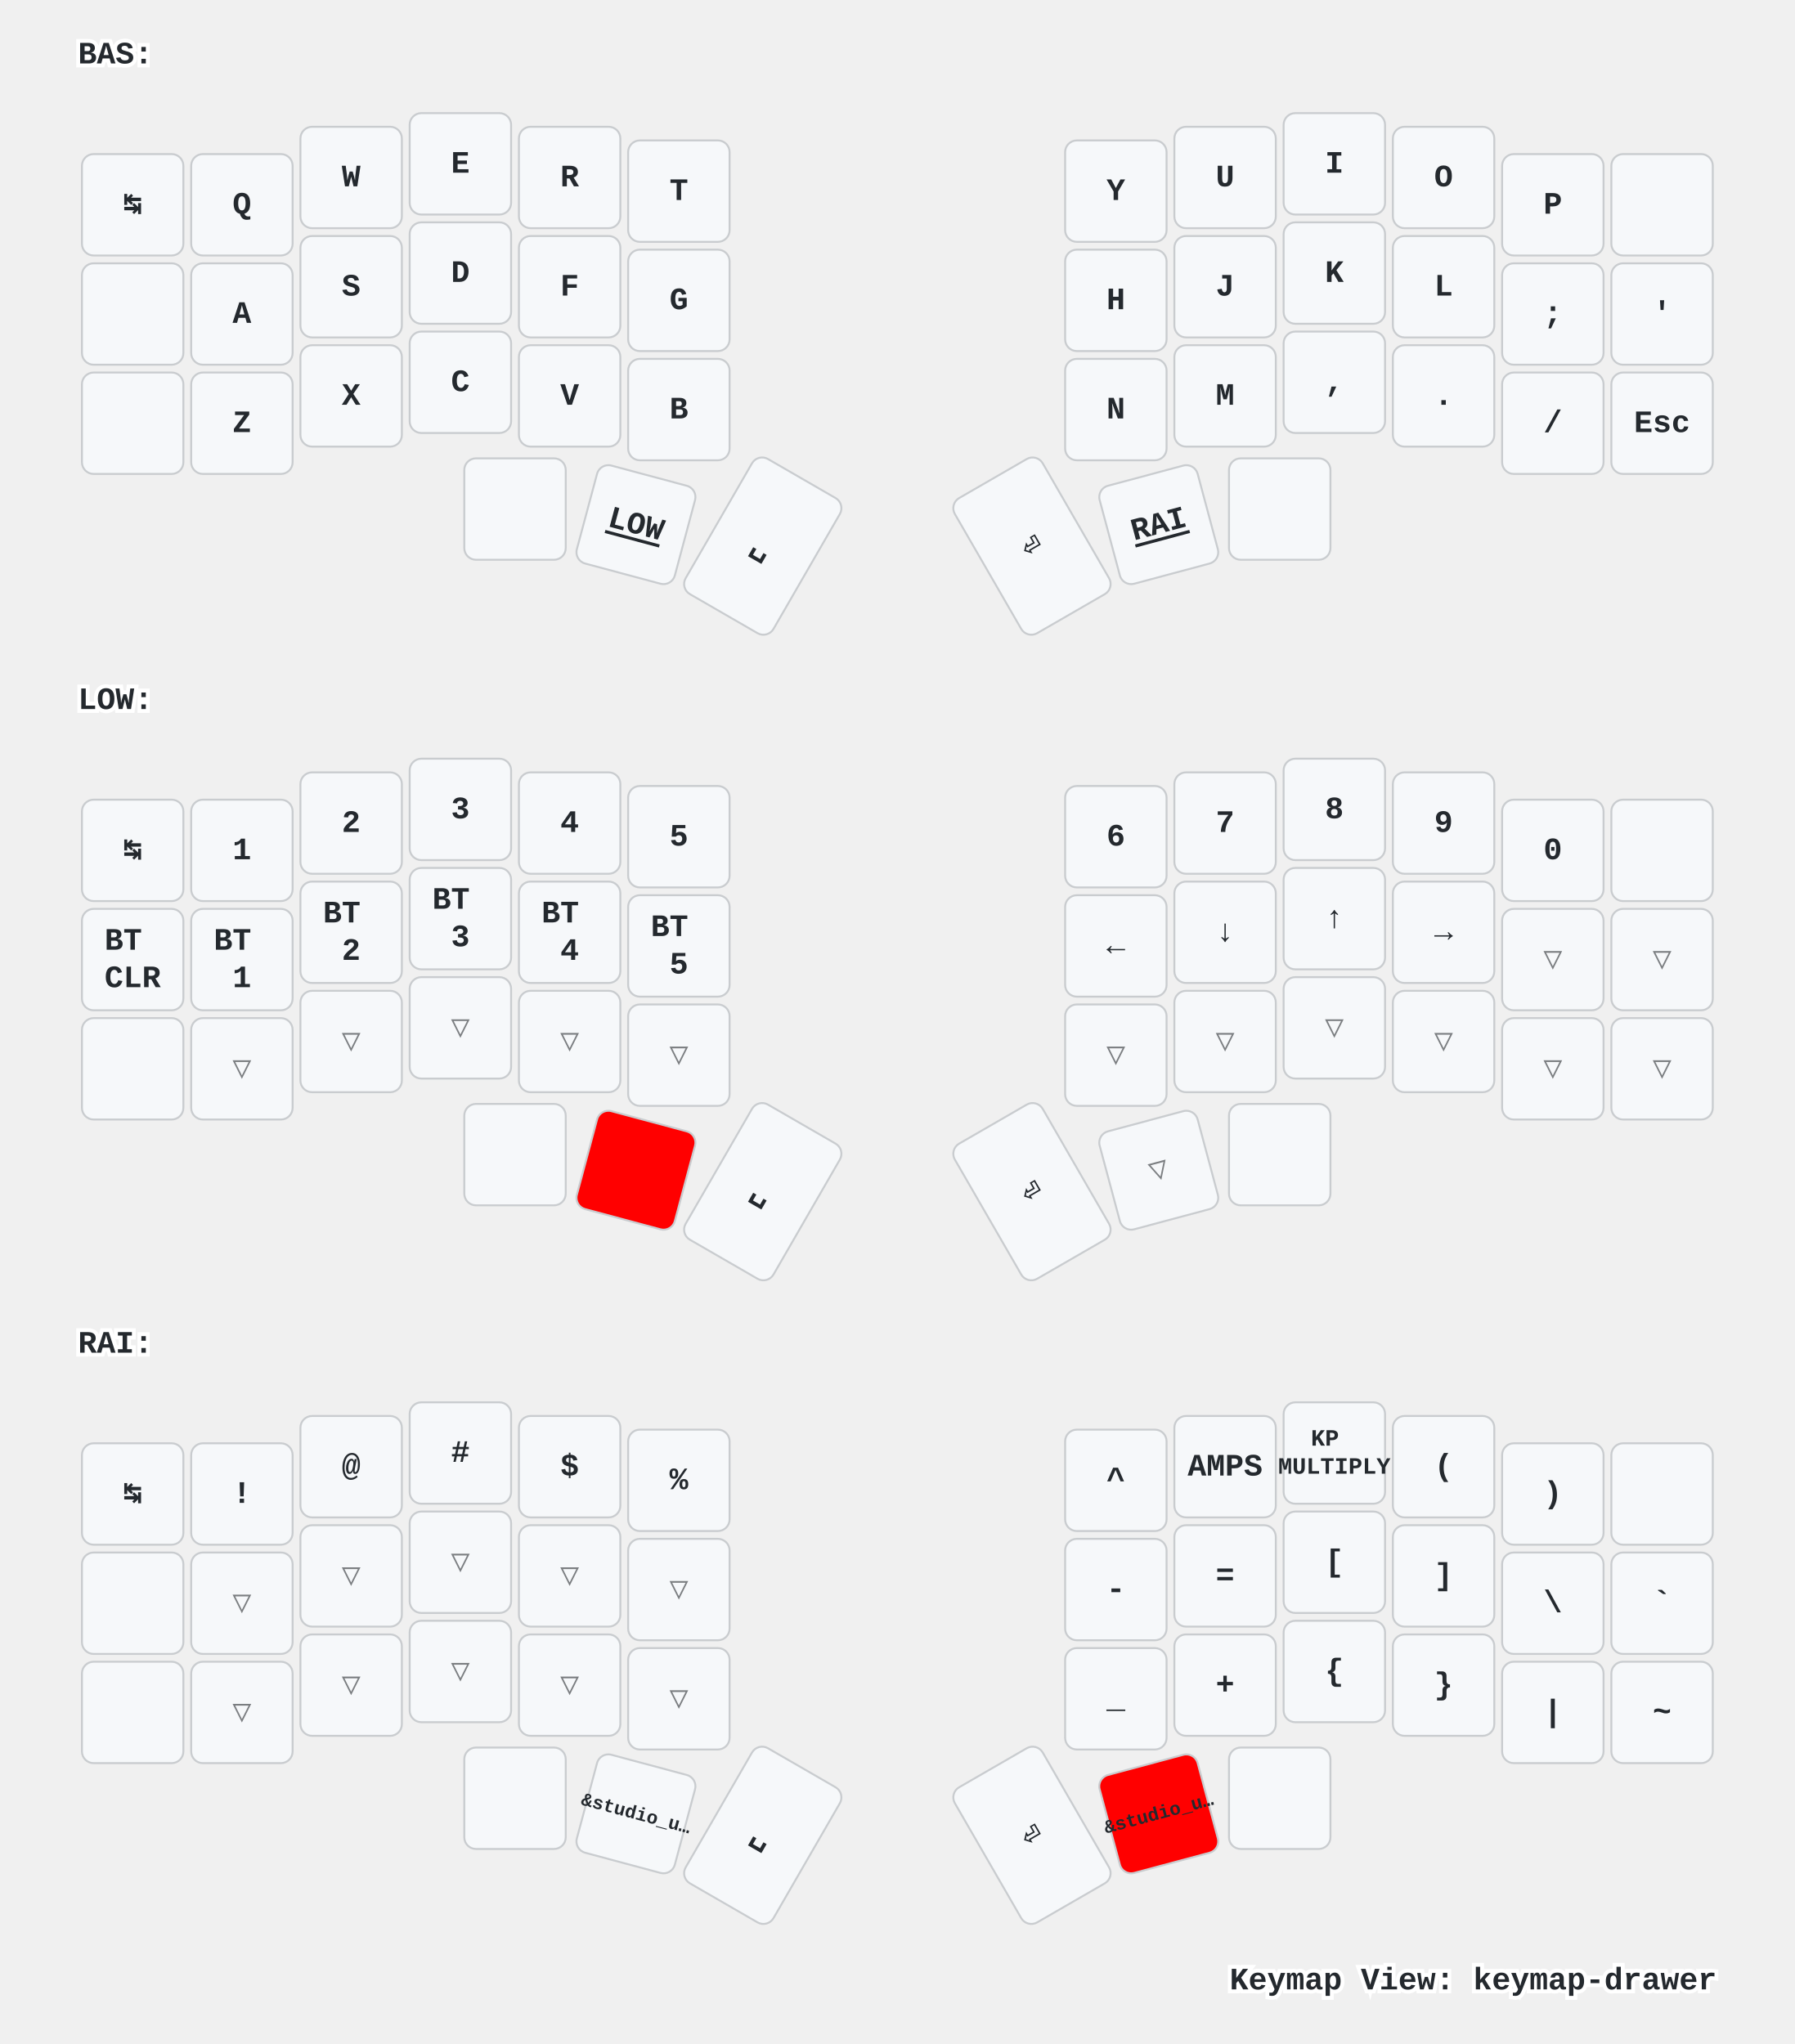
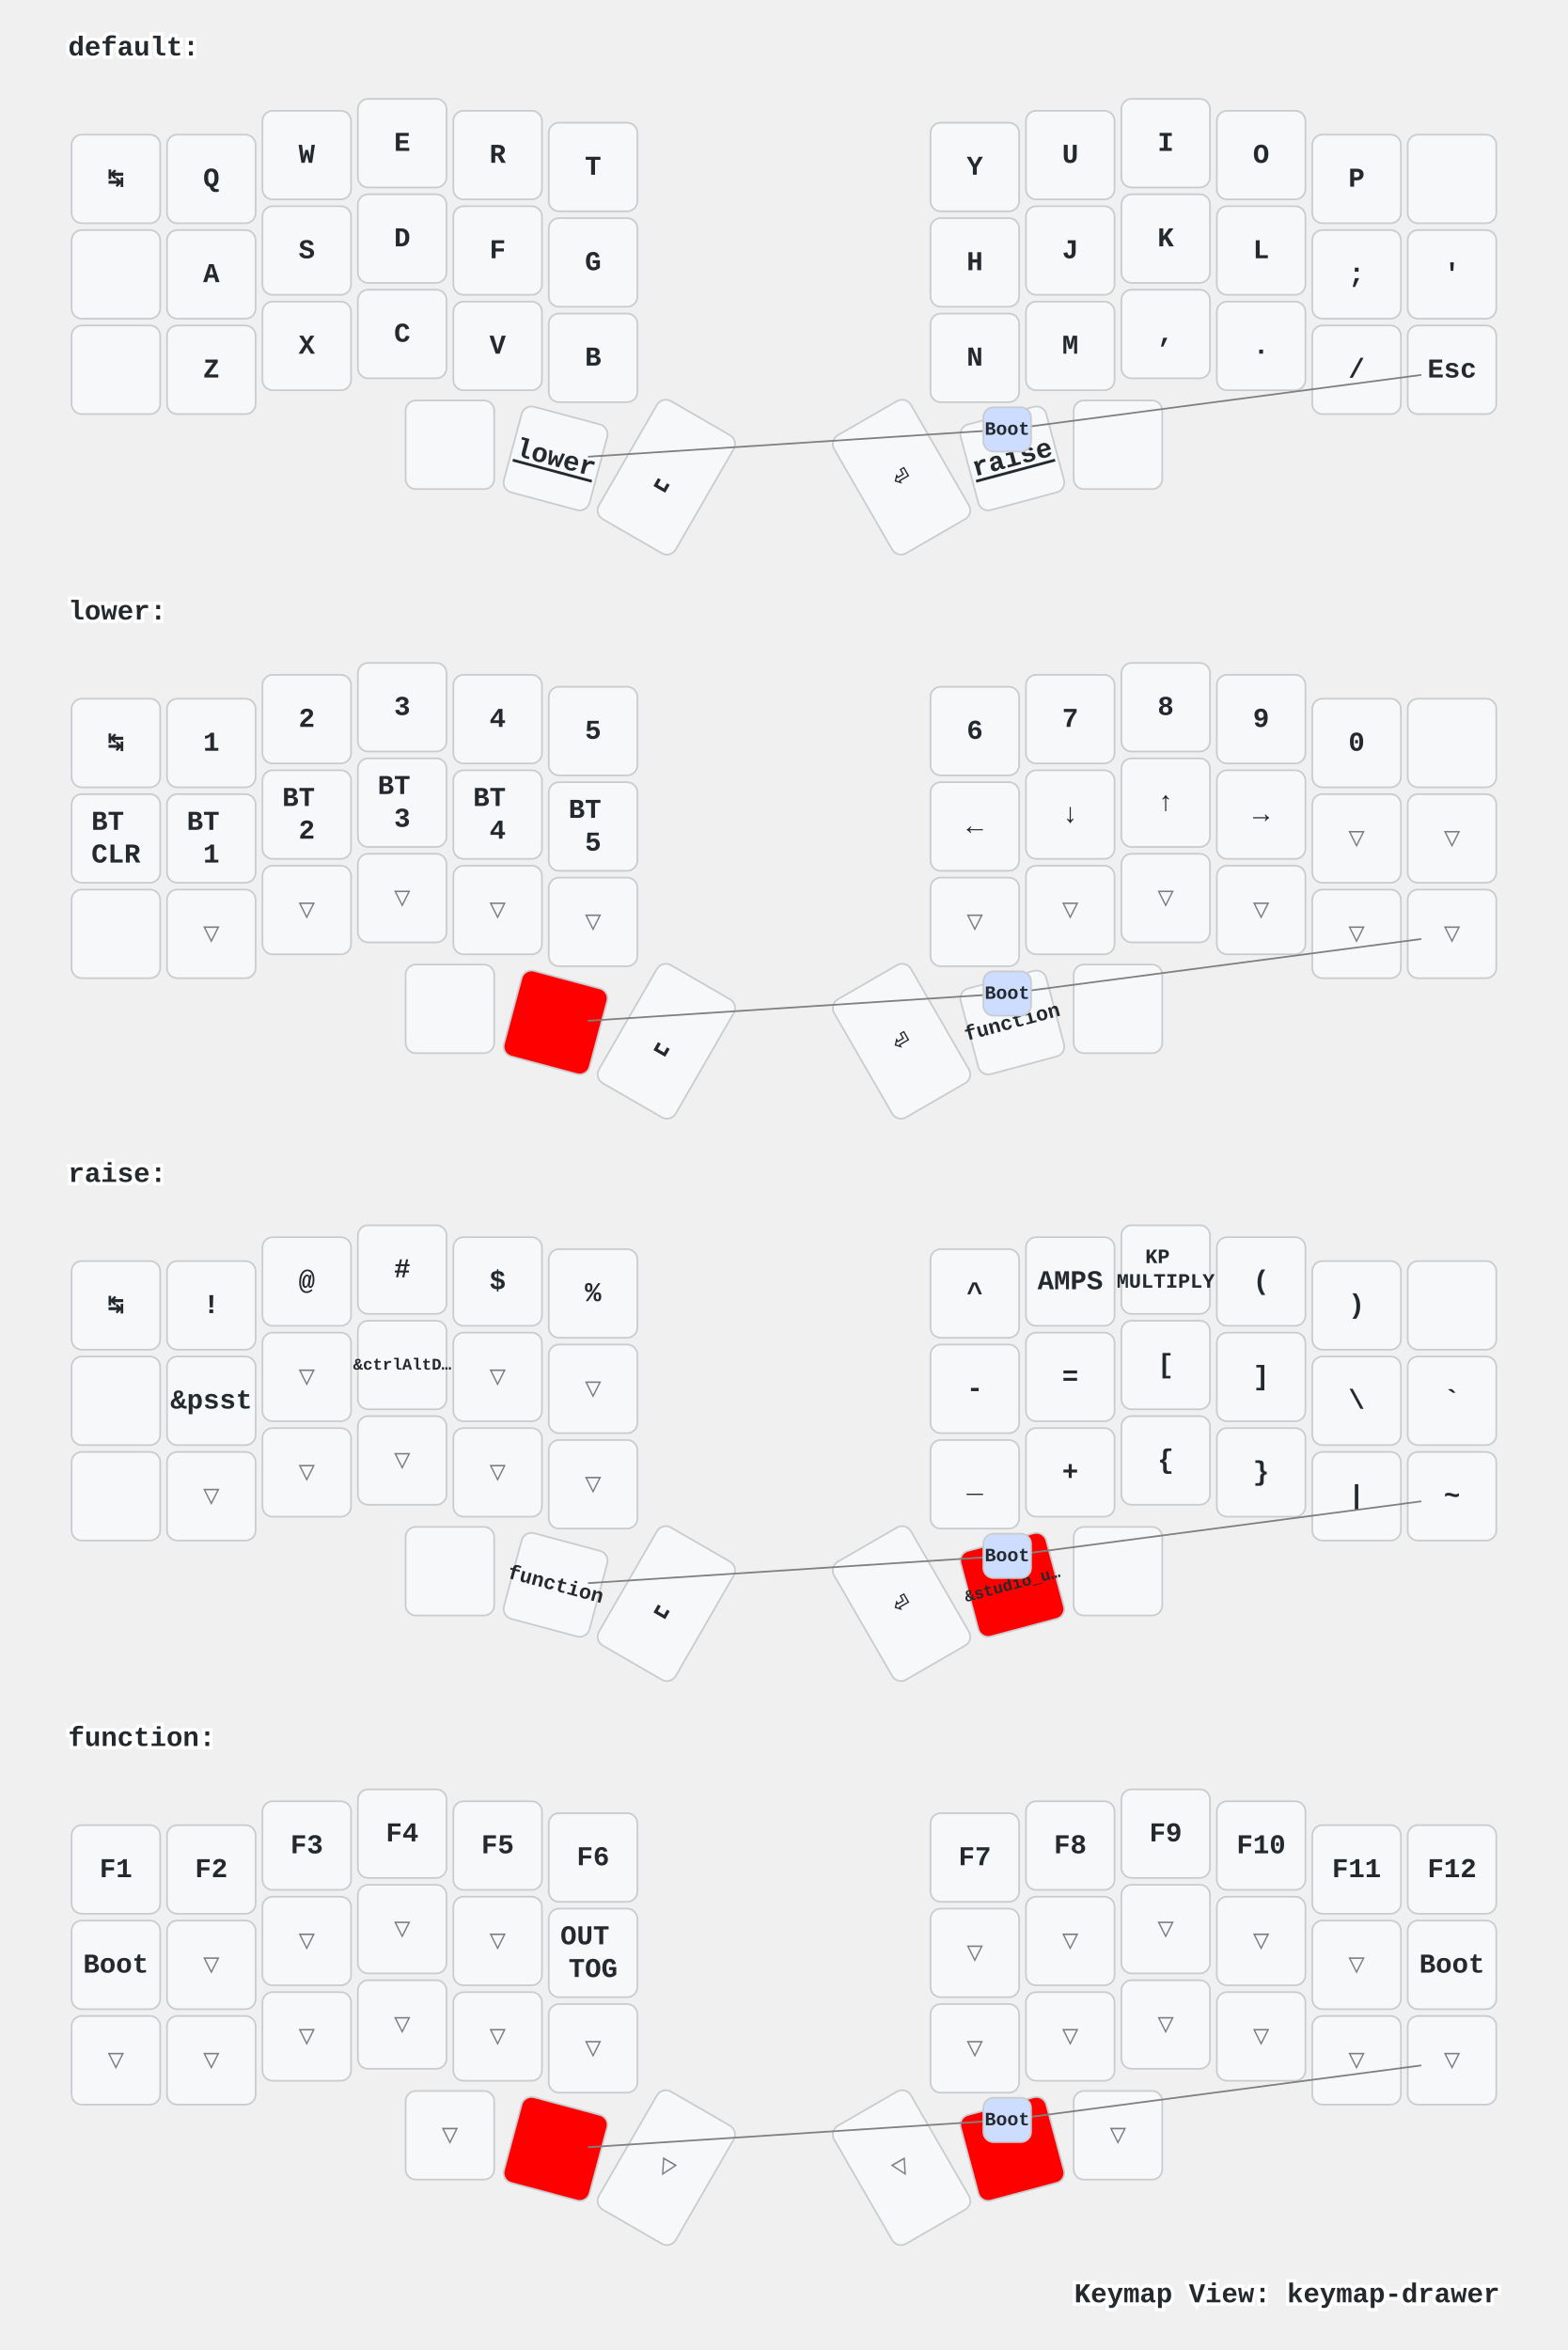
- <svg xmlns="http://www.w3.org/2000/svg" xmlns:xlink="http://www.w3.org/1999/xlink" width="920" height="1048" viewBox="0 0 920 1048" class="keymap">
+ <svg xmlns="http://www.w3.org/2000/svg" xmlns:xlink="http://www.w3.org/1999/xlink" width="920" height="1379" viewBox="0 0 920 1379" class="keymap">
  <defs>/* start glyphs */
<svg id="mdi:apple-keyboard-command">
      <svg id="mdi-apple-keyboard-command" viewBox="0 0 24 24">
        <path d="M6,2A4,4 0 0,1 10,6V8H14V6A4,4 0 0,1 18,2A4,4 0 0,1 22,6A4,4 0 0,1 18,10H16V14H18A4,4 0 0,1 22,18A4,4 0 0,1 18,22A4,4 0 0,1 14,18V16H10V18A4,4 0 0,1 6,22A4,4 0 0,1 2,18A4,4 0 0,1 6,14H8V10H6A4,4 0 0,1 2,6A4,4 0 0,1 6,2M16,18A2,2 0 0,0 18,20A2,2 0 0,0 20,18A2,2 0 0,0 18,16H16V18M14,10H10V14H14V10M6,16A2,2 0 0,0 4,18A2,2 0 0,0 6,20A2,2 0 0,0 8,18V16H6M8,6A2,2 0 0,0 6,4A2,2 0 0,0 4,6A2,2 0 0,0 6,8H8V6M18,8A2,2 0 0,0 20,6A2,2 0 0,0 18,4A2,2 0 0,0 16,6V8H18Z" />
      </svg>
    </svg>
    <svg id="mdi:apple-keyboard-control">
      <svg id="mdi-apple-keyboard-control" viewBox="0 0 24 24">
        <path d="M19.78,11.78L18.36,13.19L12,6.83L5.64,13.19L4.22,11.78L12,4L19.78,11.78Z" />
      </svg>
    </svg>
    <svg id="mdi:apple-keyboard-option">
      <svg id="mdi-apple-keyboard-option" viewBox="0 0 24 24">
        <path d="M3,4H9.11L16.15,18H21V20H14.88L7.84,6H3V4M14,4H21V6H14V4Z" />
      </svg>
    </svg>
    <svg id="mdi:apple-keyboard-shift">
      <svg id="mdi-apple-keyboard-shift" viewBox="0 0 24 24">
        <path d="M15,18V12H17.17L12,6.83L6.83,12H9V18H15M12,4L22,14H17V20H7V14H2L12,4Z" />
      </svg>
    </svg>
    <svg id="mdi:backspace-outline">
      <svg id="mdi-backspace-outline" viewBox="0 0 24 24">
        <path d="M19,15.59L17.59,17L14,13.41L10.41,17L9,15.59L12.59,12L9,8.41L10.41,7L14,10.59L17.59,7L19,8.41L15.41,12L19,15.59M22,3A2,2 0 0,1 24,5V19A2,2 0 0,1 22,21H7C6.31,21 5.77,20.64 5.41,20.11L0,12L5.41,3.88C5.77,3.35 6.31,3 7,3H22M22,5H7L2.28,12L7,19H22V5Z" />
      </svg>
    </svg>
  </defs>/* end glyphs */
<style>/* inherit to force styles through use tags */
svg path {
    fill: inherit;
}

/* font and background color specifications */
svg.keymap {
    font-family: SFMono-Regular,Consolas,Liberation Mono,Menlo,monospace;
    font-size: 14px;
    font-kerning: normal;
    text-rendering: optimizeLegibility;
    fill: #24292e;
}

/* default key styling */
rect.key {
    fill: #f6f8fa;
}

rect.key, rect.combo {
    stroke: #c9cccf;
    stroke-width: 1;
}

/* default key side styling, only used is draw_key_sides is set */
rect.side {
    filter: brightness(90%);
}

/* color accent for combo boxes */
rect.combo, rect.combo-separate {
    fill: #cdf;
}

/* color accent for held keys */
rect.held, rect.combo.held {
    fill: #fdd;
}

/* color accent for ghost (optional) keys */
rect.ghost, rect.combo.ghost {
    stroke-dasharray: 4, 4;
    stroke-width: 2;
}

text {
    text-anchor: middle;
    dominant-baseline: middle;
}

/* styling for layer labels */
text.label {
    font-weight: bold;
    text-anchor: start;
    stroke: white;
    stroke-width: 4;
    paint-order: stroke;
}

/* styling for optional footer */
text.footer {
    text-anchor: end;
    dominant-baseline: auto;
    stroke: white;
    stroke-width: 4;
    paint-order: stroke;
}

/* styling for combo tap, and key non-tap label text */
text.combo, text.hold, text.shifted, text.left, text.right {
    font-size: 11px;
}

text.hold {
    text-anchor: middle;
    dominant-baseline: auto;
}

text.shifted {
    text-anchor: middle;
    dominant-baseline: hanging;
}

text.left {
    text-anchor: start;
}

text.right {
    text-anchor: end;
}

text.layer-activator {
    text-decoration: underline;
}

/* styling for hold/shifted label text in combo box */
text.combo.hold, text.combo.shifted, text.combo.left, text.combo.right {
    font-size: 8px;
}

/* lighter symbol for transparent keys */
text.trans {
    fill: #7b7e81;
}

/* styling for combo dendrons */
path.combo {
    stroke-width: 1;
    stroke: gray;
    fill: none;
}

/* Start Tabler Icons Cleanup */
/* cannot use height/width with glyphs */
.icon-tabler &gt; path {
    fill: inherit;
    stroke: inherit;
    stroke-width: 2;
}
/* hide tabler's default box */
.icon-tabler &gt; path[stroke="none"][fill="none"] {
    visibility: hidden;
}
/* End Tabler Icons Cleanup */

/* For default sytles, see https://github.com/caksoylar/keymap-drawer/blob/main/keymap_drawer/config.py#L85 */

svg.keymap {
  font-family: Ubuntu Mono, Inconsolata, Consolas, Liberation Mono, Menlo, monospace;
  font-size: 16px;
  font-weight: bold;
  text-rendering: optimizeLegibility;
}

/* Color accent for held keys
red = #f00
green = #0f0
blue = #00f
yellow = #ff0
cyan = #0ff
magenta = #f0f
white = #fff
black = #000
grey = #888
light grey = #ccc
#ffc
*/
rect.held, rect.combo.held {
    fill: #f00;
}

/* Technique borrowed and extended from https://github.com/englmaxi/zmk-config/blob/master/keymap-drawer/config.yaml */
.sym_sub_text.tap {
  translate: -5px 2px;
  font-size: 20px;
}
.sym_sub_text.shifted {
  translate: 10px 13px;
  font-size: 10px;
  opacity: 1.0;
}
.combo.sym_sub_text.tap {
  translate: -1px 1px;
}
.combo.sym_sub_text.shifted {
  translate: 7px 5px;
  font-size: 10px;
  opacity: 1.0;
}

/* Toggle */
.toggle.shifted {
  translate: -10px 12px;
}

.toggle.hold {
  translate: 13px -23px;
}

/* Variant for tap-dances */
.tap_dance.tap {
  translate: -7px 0px;
  font-size: 12px;
}
.tap_dance.shifted {
  translate: 7px 17px;
  font-size: 12px;
  opacity: 1.0;
}

/* Variant for symbol next to symbol */
.sym_by_sym.tap {
  translate: -6px 0px;
}
.sym_by_sym.shifted {
  translate: 10px 12px;
  opacity: 1.0;
}

.combo.sym_by_sym.tap {
  translate: -35px 0px;
}
.combo.sym_by_sym.shifted {
  translate: 35px 20px;
  opacity: 1.0;
}

.combo.sym_by_sym.hold {
  visibility: hidden;
}

/* hide hold box for combo sym_by_sym */
.combo.sym_by_sym.hold &gt; path[stroke="none"][fill="none"] {
  visibility: hidden;
}
</style>
-   <g transform="translate(40, 0)" class="layer-BAS">
-     <text x="0" y="28" class="label" id="BAS">BAS:</text>
+   <g transform="translate(40, 0)" class="layer-default">
+     <text x="0" y="28" class="label" id="default">default:</text>
    <g transform="translate(0, 56)">
      <g transform="translate(28, 49)" class="key keypos-0">
        <rect rx="6" ry="6" x="-26" y="-26" width="52" height="52" class="key" />
        <text x="0" y="0" class="key tap">↹</text>
      </g>
      <g transform="translate(84, 49)" class="key keypos-1">
        <rect rx="6" ry="6" x="-26" y="-26" width="52" height="52" class="key" />
        <text x="0" y="0" class="key tap">Q</text>
      </g>
      <g transform="translate(140, 35)" class="key keypos-2">
        <rect rx="6" ry="6" x="-26" y="-26" width="52" height="52" class="key" />
        <text x="0" y="0" class="key tap">W</text>
      </g>
      <g transform="translate(196, 28)" class="key keypos-3">
        <rect rx="6" ry="6" x="-26" y="-26" width="52" height="52" class="key" />
        <text x="0" y="0" class="key tap">E</text>
      </g>
      <g transform="translate(252, 35)" class="key keypos-4">
        <rect rx="6" ry="6" x="-26" y="-26" width="52" height="52" class="key" />
        <text x="0" y="0" class="key tap">R</text>
      </g>
      <g transform="translate(308, 42)" class="key keypos-5">
        <rect rx="6" ry="6" x="-26" y="-26" width="52" height="52" class="key" />
        <text x="0" y="0" class="key tap">T</text>
      </g>
      <g transform="translate(532, 42)" class="key keypos-6">
        <rect rx="6" ry="6" x="-26" y="-26" width="52" height="52" class="key" />
        <text x="0" y="0" class="key tap">Y</text>
      </g>
      <g transform="translate(588, 35)" class="key keypos-7">
        <rect rx="6" ry="6" x="-26" y="-26" width="52" height="52" class="key" />
        <text x="0" y="0" class="key tap">U</text>
      </g>
      <g transform="translate(644, 28)" class="key keypos-8">
        <rect rx="6" ry="6" x="-26" y="-26" width="52" height="52" class="key" />
        <text x="0" y="0" class="key tap">I</text>
      </g>
      <g transform="translate(700, 35)" class="key keypos-9">
        <rect rx="6" ry="6" x="-26" y="-26" width="52" height="52" class="key" />
        <text x="0" y="0" class="key tap">O</text>
      </g>
      <g transform="translate(756, 49)" class="key keypos-10">
        <rect rx="6" ry="6" x="-26" y="-26" width="52" height="52" class="key" />
        <text x="0" y="0" class="key tap">P</text>
      </g>
      <g transform="translate(812, 49)" class="key keypos-11">
        <rect rx="6" ry="6" x="-26" y="-26" width="52" height="52" class="key" />
        <use href="#mdi:backspace-outline" xlink:href="#mdi:backspace-outline" x="-9" y="-9" height="18" width="18.0" class="key tap glyph mdi:backspace-outline" />
      </g>
      <g transform="translate(28, 105)" class="key keypos-12">
        <rect rx="6" ry="6" x="-26" y="-26" width="52" height="52" class="key" />
        <use href="#mdi:apple-keyboard-control" xlink:href="#mdi:apple-keyboard-control" x="-9" y="-9" height="18" width="18.0" class="key tap glyph mdi:apple-keyboard-control" />
      </g>
      <g transform="translate(84, 105)" class="key keypos-13">
        <rect rx="6" ry="6" x="-26" y="-26" width="52" height="52" class="key" />
        <text x="0" y="0" class="key tap">A</text>
      </g>
      <g transform="translate(140, 91)" class="key keypos-14">
        <rect rx="6" ry="6" x="-26" y="-26" width="52" height="52" class="key" />
        <text x="0" y="0" class="key tap">S</text>
      </g>
      <g transform="translate(196, 84)" class="key keypos-15">
        <rect rx="6" ry="6" x="-26" y="-26" width="52" height="52" class="key" />
        <text x="0" y="0" class="key tap">D</text>
      </g>
      <g transform="translate(252, 91)" class="key keypos-16">
        <rect rx="6" ry="6" x="-26" y="-26" width="52" height="52" class="key" />
        <text x="0" y="0" class="key tap">F</text>
      </g>
      <g transform="translate(308, 98)" class="key keypos-17">
        <rect rx="6" ry="6" x="-26" y="-26" width="52" height="52" class="key" />
        <text x="0" y="0" class="key tap">G</text>
      </g>
      <g transform="translate(532, 98)" class="key keypos-18">
        <rect rx="6" ry="6" x="-26" y="-26" width="52" height="52" class="key" />
        <text x="0" y="0" class="key tap">H</text>
      </g>
      <g transform="translate(588, 91)" class="key keypos-19">
        <rect rx="6" ry="6" x="-26" y="-26" width="52" height="52" class="key" />
        <text x="0" y="0" class="key tap">J</text>
      </g>
      <g transform="translate(644, 84)" class="key keypos-20">
        <rect rx="6" ry="6" x="-26" y="-26" width="52" height="52" class="key" />
        <text x="0" y="0" class="key tap">K</text>
      </g>
      <g transform="translate(700, 91)" class="key keypos-21">
        <rect rx="6" ry="6" x="-26" y="-26" width="52" height="52" class="key" />
        <text x="0" y="0" class="key tap">L</text>
      </g>
      <g transform="translate(756, 105)" class="key keypos-22">
        <rect rx="6" ry="6" x="-26" y="-26" width="52" height="52" class="key" />
        <text x="0" y="0" class="key tap">;</text>
      </g>
      <g transform="translate(812, 105)" class="key keypos-23">
        <rect rx="6" ry="6" x="-26" y="-26" width="52" height="52" class="key" />
        <text x="0" y="0" class="key tap">'</text>
      </g>
      <g transform="translate(28, 161)" class="key keypos-24">
        <rect rx="6" ry="6" x="-26" y="-26" width="52" height="52" class="key" />
        <use href="#mdi:apple-keyboard-shift" xlink:href="#mdi:apple-keyboard-shift" x="-9" y="-9" height="18" width="18.0" class="key tap glyph mdi:apple-keyboard-shift" />
      </g>
      <g transform="translate(84, 161)" class="key keypos-25">
        <rect rx="6" ry="6" x="-26" y="-26" width="52" height="52" class="key" />
        <text x="0" y="0" class="key tap">Z</text>
      </g>
      <g transform="translate(140, 147)" class="key keypos-26">
        <rect rx="6" ry="6" x="-26" y="-26" width="52" height="52" class="key" />
        <text x="0" y="0" class="key tap">X</text>
      </g>
      <g transform="translate(196, 140)" class="key keypos-27">
        <rect rx="6" ry="6" x="-26" y="-26" width="52" height="52" class="key" />
        <text x="0" y="0" class="key tap">C</text>
      </g>
      <g transform="translate(252, 147)" class="key keypos-28">
        <rect rx="6" ry="6" x="-26" y="-26" width="52" height="52" class="key" />
        <text x="0" y="0" class="key tap">V</text>
      </g>
      <g transform="translate(308, 154)" class="key keypos-29">
        <rect rx="6" ry="6" x="-26" y="-26" width="52" height="52" class="key" />
        <text x="0" y="0" class="key tap">B</text>
      </g>
      <g transform="translate(532, 154)" class="key keypos-30">
        <rect rx="6" ry="6" x="-26" y="-26" width="52" height="52" class="key" />
        <text x="0" y="0" class="key tap">N</text>
      </g>
      <g transform="translate(588, 147)" class="key keypos-31">
        <rect rx="6" ry="6" x="-26" y="-26" width="52" height="52" class="key" />
        <text x="0" y="0" class="key tap">M</text>
      </g>
      <g transform="translate(644, 140)" class="key keypos-32">
        <rect rx="6" ry="6" x="-26" y="-26" width="52" height="52" class="key" />
        <text x="0" y="0" class="key tap">,</text>
      </g>
      <g transform="translate(700, 147)" class="key keypos-33">
        <rect rx="6" ry="6" x="-26" y="-26" width="52" height="52" class="key" />
        <text x="0" y="0" class="key tap">.</text>
      </g>
      <g transform="translate(756, 161)" class="key keypos-34">
        <rect rx="6" ry="6" x="-26" y="-26" width="52" height="52" class="key" />
        <text x="0" y="0" class="key tap">/</text>
      </g>
      <g transform="translate(812, 161)" class="key keypos-35">
        <rect rx="6" ry="6" x="-26" y="-26" width="52" height="52" class="key" />
        <text x="0" y="0" class="key tap">Esc</text>
      </g>
      <g transform="translate(224, 205)" class="key keypos-36">
        <rect rx="6" ry="6" x="-26" y="-26" width="52" height="52" class="key" />
        <use href="#mdi:apple-keyboard-command" xlink:href="#mdi:apple-keyboard-command" x="-9" y="-9" height="18" width="18.0" class="key tap glyph mdi:apple-keyboard-command" />
      </g>
      <g transform="translate(286, 213) rotate(15.0)" class="key keypos-37">
        <rect rx="6" ry="6" x="-26" y="-26" width="52" height="52" class="key" />
-         <a href="#LOW">
-           <text x="0" y="0" class="key tap layer-activator">LOW</text>
+         <a href="#lower">
+           <text x="0" y="0" class="key tap layer-activator">lower</text>
        </a>
      </g>
      <g transform="translate(351, 224) rotate(30.0)" class="key keypos-38">
        <rect rx="6" ry="6" x="-26" y="-40" width="52" height="80" class="key" />
        <text x="0" y="0" class="key tap">␣</text>
      </g>
      <g transform="translate(489, 224) rotate(-30.0)" class="key keypos-39">
        <rect rx="6" ry="6" x="-26" y="-40" width="52" height="80" class="key" />
        <text x="0" y="0" class="key tap">⏎</text>
      </g>
      <g transform="translate(554, 213) rotate(-15.0)" class="key keypos-40">
        <rect rx="6" ry="6" x="-26" y="-26" width="52" height="52" class="key" />
-         <a href="#RAI">
-           <text x="0" y="0" class="key tap layer-activator">RAI</text>
+         <a href="#raise">
+           <text x="0" y="0" class="key tap layer-activator">raise</text>
        </a>
      </g>
      <g transform="translate(616, 205)" class="key keypos-41">
        <rect rx="6" ry="6" x="-26" y="-26" width="52" height="52" class="key" />
        <use href="#mdi:apple-keyboard-option" xlink:href="#mdi:apple-keyboard-option" x="-9" y="-9" height="18" width="18.0" class="key tap glyph mdi:apple-keyboard-option" />
+       </g>
+       <g class="combo combopos-0">
+         <path d="M551,196 l-246,16" class="combo" />
+         <path d="M551,196 l243,-32" class="combo" />
+         <rect rx="6" ry="6" x="537" y="183" width="28" height="26" class="combo" />
+         <text x="551" y="196" class="combo tap">Boot</text>
      </g>
    </g>
  </g>
-   <g transform="translate(40, 331)" class="layer-LOW">
-     <text x="0" y="28" class="label" id="LOW">LOW:</text>
+   <g transform="translate(40, 331)" class="layer-lower">
+     <text x="0" y="28" class="label" id="lower">lower:</text>
    <g transform="translate(0, 56)">
      <g transform="translate(28, 49)" class="key keypos-0">
        <rect rx="6" ry="6" x="-26" y="-26" width="52" height="52" class="key" />
        <text x="0" y="0" class="key tap">↹</text>
      </g>
      <g transform="translate(84, 49)" class="key keypos-1">
        <rect rx="6" ry="6" x="-26" y="-26" width="52" height="52" class="key" />
        <text x="0" y="0" class="key tap">1</text>
      </g>
      <g transform="translate(140, 35)" class="key keypos-2">
        <rect rx="6" ry="6" x="-26" y="-26" width="52" height="52" class="key" />
        <text x="0" y="0" class="key tap">2</text>
      </g>
      <g transform="translate(196, 28)" class="key keypos-3">
        <rect rx="6" ry="6" x="-26" y="-26" width="52" height="52" class="key" />
        <text x="0" y="0" class="key tap">3</text>
      </g>
      <g transform="translate(252, 35)" class="key keypos-4">
        <rect rx="6" ry="6" x="-26" y="-26" width="52" height="52" class="key" />
        <text x="0" y="0" class="key tap">4</text>
      </g>
      <g transform="translate(308, 42)" class="key keypos-5">
        <rect rx="6" ry="6" x="-26" y="-26" width="52" height="52" class="key" />
        <text x="0" y="0" class="key tap">5</text>
      </g>
      <g transform="translate(532, 42)" class="key keypos-6">
        <rect rx="6" ry="6" x="-26" y="-26" width="52" height="52" class="key" />
        <text x="0" y="0" class="key tap">6</text>
      </g>
      <g transform="translate(588, 35)" class="key keypos-7">
        <rect rx="6" ry="6" x="-26" y="-26" width="52" height="52" class="key" />
        <text x="0" y="0" class="key tap">7</text>
      </g>
      <g transform="translate(644, 28)" class="key keypos-8">
        <rect rx="6" ry="6" x="-26" y="-26" width="52" height="52" class="key" />
        <text x="0" y="0" class="key tap">8</text>
      </g>
      <g transform="translate(700, 35)" class="key keypos-9">
        <rect rx="6" ry="6" x="-26" y="-26" width="52" height="52" class="key" />
        <text x="0" y="0" class="key tap">9</text>
      </g>
      <g transform="translate(756, 49)" class="key keypos-10">
        <rect rx="6" ry="6" x="-26" y="-26" width="52" height="52" class="key" />
        <text x="0" y="0" class="key tap">0</text>
      </g>
      <g transform="translate(812, 49)" class="key keypos-11">
        <rect rx="6" ry="6" x="-26" y="-26" width="52" height="52" class="key" />
        <use href="#mdi:backspace-outline" xlink:href="#mdi:backspace-outline" x="-9" y="-9" height="18" width="18.0" class="key tap glyph mdi:backspace-outline" />
      </g>
      <g transform="translate(28, 105)" class="key keypos-12">
        <rect rx="6" ry="6" x="-26" y="-26" width="52" height="52" class="key" />
        <text x="0" y="0" class="key tap">
          <tspan x="0" dy="-0.6em">BT</tspan>
          <tspan x="0" dy="1.2em">CLR</tspan>
        </text>
      </g>
      <g transform="translate(84, 105)" class="key keypos-13">
        <rect rx="6" ry="6" x="-26" y="-26" width="52" height="52" class="key" />
        <text x="0" y="0" class="key tap">
          <tspan x="0" dy="-0.6em">BT</tspan>
          <tspan x="0" dy="1.2em">1</tspan>
        </text>
      </g>
      <g transform="translate(140, 91)" class="key keypos-14">
        <rect rx="6" ry="6" x="-26" y="-26" width="52" height="52" class="key" />
        <text x="0" y="0" class="key tap">
          <tspan x="0" dy="-0.6em">BT</tspan>
          <tspan x="0" dy="1.2em">2</tspan>
        </text>
      </g>
      <g transform="translate(196, 84)" class="key keypos-15">
        <rect rx="6" ry="6" x="-26" y="-26" width="52" height="52" class="key" />
        <text x="0" y="0" class="key tap">
          <tspan x="0" dy="-0.6em">BT</tspan>
          <tspan x="0" dy="1.2em">3</tspan>
        </text>
      </g>
      <g transform="translate(252, 91)" class="key keypos-16">
        <rect rx="6" ry="6" x="-26" y="-26" width="52" height="52" class="key" />
        <text x="0" y="0" class="key tap">
          <tspan x="0" dy="-0.6em">BT</tspan>
          <tspan x="0" dy="1.2em">4</tspan>
        </text>
      </g>
      <g transform="translate(308, 98)" class="key keypos-17">
        <rect rx="6" ry="6" x="-26" y="-26" width="52" height="52" class="key" />
        <text x="0" y="0" class="key tap">
          <tspan x="0" dy="-0.6em">BT</tspan>
          <tspan x="0" dy="1.2em">5</tspan>
        </text>
      </g>
      <g transform="translate(532, 98)" class="key keypos-18">
        <rect rx="6" ry="6" x="-26" y="-26" width="52" height="52" class="key" />
        <text x="0" y="0" class="key tap">←</text>
      </g>
      <g transform="translate(588, 91)" class="key keypos-19">
        <rect rx="6" ry="6" x="-26" y="-26" width="52" height="52" class="key" />
        <text x="0" y="0" class="key tap">↓</text>
      </g>
      <g transform="translate(644, 84)" class="key keypos-20">
        <rect rx="6" ry="6" x="-26" y="-26" width="52" height="52" class="key" />
        <text x="0" y="0" class="key tap">↑</text>
      </g>
      <g transform="translate(700, 91)" class="key keypos-21">
        <rect rx="6" ry="6" x="-26" y="-26" width="52" height="52" class="key" />
        <text x="0" y="0" class="key tap">→</text>
      </g>
      <g transform="translate(756, 105)" class="key trans keypos-22">
        <rect rx="6" ry="6" x="-26" y="-26" width="52" height="52" class="key trans" />
        <text x="0" y="0" class="key trans tap">▽</text>
      </g>
      <g transform="translate(812, 105)" class="key trans keypos-23">
        <rect rx="6" ry="6" x="-26" y="-26" width="52" height="52" class="key trans" />
        <text x="0" y="0" class="key trans tap">▽</text>
      </g>
      <g transform="translate(28, 161)" class="key keypos-24">
        <rect rx="6" ry="6" x="-26" y="-26" width="52" height="52" class="key" />
        <use href="#mdi:apple-keyboard-shift" xlink:href="#mdi:apple-keyboard-shift" x="-9" y="-9" height="18" width="18.0" class="key tap glyph mdi:apple-keyboard-shift" />
      </g>
      <g transform="translate(84, 161)" class="key trans keypos-25">
        <rect rx="6" ry="6" x="-26" y="-26" width="52" height="52" class="key trans" />
        <text x="0" y="0" class="key trans tap">▽</text>
      </g>
      <g transform="translate(140, 147)" class="key trans keypos-26">
        <rect rx="6" ry="6" x="-26" y="-26" width="52" height="52" class="key trans" />
        <text x="0" y="0" class="key trans tap">▽</text>
      </g>
      <g transform="translate(196, 140)" class="key trans keypos-27">
        <rect rx="6" ry="6" x="-26" y="-26" width="52" height="52" class="key trans" />
        <text x="0" y="0" class="key trans tap">▽</text>
      </g>
      <g transform="translate(252, 147)" class="key trans keypos-28">
        <rect rx="6" ry="6" x="-26" y="-26" width="52" height="52" class="key trans" />
        <text x="0" y="0" class="key trans tap">▽</text>
      </g>
      <g transform="translate(308, 154)" class="key trans keypos-29">
        <rect rx="6" ry="6" x="-26" y="-26" width="52" height="52" class="key trans" />
        <text x="0" y="0" class="key trans tap">▽</text>
      </g>
      <g transform="translate(532, 154)" class="key trans keypos-30">
        <rect rx="6" ry="6" x="-26" y="-26" width="52" height="52" class="key trans" />
        <text x="0" y="0" class="key trans tap">▽</text>
      </g>
      <g transform="translate(588, 147)" class="key trans keypos-31">
        <rect rx="6" ry="6" x="-26" y="-26" width="52" height="52" class="key trans" />
        <text x="0" y="0" class="key trans tap">▽</text>
      </g>
      <g transform="translate(644, 140)" class="key trans keypos-32">
        <rect rx="6" ry="6" x="-26" y="-26" width="52" height="52" class="key trans" />
        <text x="0" y="0" class="key trans tap">▽</text>
      </g>
      <g transform="translate(700, 147)" class="key trans keypos-33">
        <rect rx="6" ry="6" x="-26" y="-26" width="52" height="52" class="key trans" />
        <text x="0" y="0" class="key trans tap">▽</text>
      </g>
      <g transform="translate(756, 161)" class="key trans keypos-34">
        <rect rx="6" ry="6" x="-26" y="-26" width="52" height="52" class="key trans" />
        <text x="0" y="0" class="key trans tap">▽</text>
      </g>
      <g transform="translate(812, 161)" class="key trans keypos-35">
        <rect rx="6" ry="6" x="-26" y="-26" width="52" height="52" class="key trans" />
        <text x="0" y="0" class="key trans tap">▽</text>
      </g>
      <g transform="translate(224, 205)" class="key keypos-36">
        <rect rx="6" ry="6" x="-26" y="-26" width="52" height="52" class="key" />
        <use href="#mdi:apple-keyboard-command" xlink:href="#mdi:apple-keyboard-command" x="-9" y="-9" height="18" width="18.0" class="key tap glyph mdi:apple-keyboard-command" />
      </g>
      <g transform="translate(286, 213) rotate(15.0)" class="key held keypos-37">
        <rect rx="6" ry="6" x="-26" y="-26" width="52" height="52" class="key held" />
      </g>
      <g transform="translate(351, 224) rotate(30.0)" class="key keypos-38">
        <rect rx="6" ry="6" x="-26" y="-40" width="52" height="80" class="key" />
        <text x="0" y="0" class="key tap">␣</text>
      </g>
      <g transform="translate(489, 224) rotate(-30.0)" class="key keypos-39">
        <rect rx="6" ry="6" x="-26" y="-40" width="52" height="80" class="key" />
        <text x="0" y="0" class="key tap">⏎</text>
      </g>
-       <g transform="translate(554, 213) rotate(-15.0)" class="key trans keypos-40">
-         <rect rx="6" ry="6" x="-26" y="-26" width="52" height="52" class="key trans" />
-         <text x="0" y="0" class="key trans tap">▽</text>
+       <g transform="translate(554, 213) rotate(-15.0)" class="key keypos-40">
+         <rect rx="6" ry="6" x="-26" y="-26" width="52" height="52" class="key" />
+         <a href="#function">
+           <text x="0" y="0" class="key tap layer-activator">
+             <tspan style="font-size: 75%">function</tspan>
+           </text>
+         </a>
      </g>
      <g transform="translate(616, 205)" class="key keypos-41">
        <rect rx="6" ry="6" x="-26" y="-26" width="52" height="52" class="key" />
        <use href="#mdi:apple-keyboard-option" xlink:href="#mdi:apple-keyboard-option" x="-9" y="-9" height="18" width="18.0" class="key tap glyph mdi:apple-keyboard-option" />
+       </g>
+       <g class="combo combopos-0">
+         <path d="M551,196 l-246,16" class="combo" />
+         <path d="M551,196 l243,-32" class="combo" />
+         <rect rx="6" ry="6" x="537" y="183" width="28" height="26" class="combo" />
+         <text x="551" y="196" class="combo tap">Boot</text>
      </g>
    </g>
  </g>
-   <g transform="translate(40, 661)" class="layer-RAI">
-     <text x="0" y="28" class="label" id="RAI">RAI:</text>
+   <g transform="translate(40, 661)" class="layer-raise">
+     <text x="0" y="28" class="label" id="raise">raise:</text>
    <g transform="translate(0, 56)">
      <g transform="translate(28, 49)" class="key keypos-0">
        <rect rx="6" ry="6" x="-26" y="-26" width="52" height="52" class="key" />
        <text x="0" y="0" class="key tap">↹</text>
      </g>
      <g transform="translate(84, 49)" class="key keypos-1">
        <rect rx="6" ry="6" x="-26" y="-26" width="52" height="52" class="key" />
        <text x="0" y="0" class="key tap">!</text>
      </g>
      <g transform="translate(140, 35)" class="key keypos-2">
        <rect rx="6" ry="6" x="-26" y="-26" width="52" height="52" class="key" />
        <text x="0" y="0" class="key tap">@</text>
      </g>
      <g transform="translate(196, 28)" class="key keypos-3">
        <rect rx="6" ry="6" x="-26" y="-26" width="52" height="52" class="key" />
        <text x="0" y="0" class="key tap">#</text>
      </g>
      <g transform="translate(252, 35)" class="key keypos-4">
        <rect rx="6" ry="6" x="-26" y="-26" width="52" height="52" class="key" />
        <text x="0" y="0" class="key tap">$</text>
      </g>
      <g transform="translate(308, 42)" class="key keypos-5">
        <rect rx="6" ry="6" x="-26" y="-26" width="52" height="52" class="key" />
        <text x="0" y="0" class="key tap">%</text>
      </g>
      <g transform="translate(532, 42)" class="key keypos-6">
        <rect rx="6" ry="6" x="-26" y="-26" width="52" height="52" class="key" />
        <text x="0" y="0" class="key tap">^</text>
      </g>
      <g transform="translate(588, 35)" class="key keypos-7">
        <rect rx="6" ry="6" x="-26" y="-26" width="52" height="52" class="key" />
        <text x="0" y="0" class="key tap">AMPS</text>
      </g>
      <g transform="translate(644, 28)" class="key keypos-8">
        <rect rx="6" ry="6" x="-26" y="-26" width="52" height="52" class="key" />
        <text x="0" y="0" class="key tap">
          <tspan x="0" dy="-0.6em" style="font-size: 75%">KP</tspan>
          <tspan x="0" dy="1.2em" style="font-size: 75%">MULTIPLY</tspan>
        </text>
      </g>
      <g transform="translate(700, 35)" class="key keypos-9">
        <rect rx="6" ry="6" x="-26" y="-26" width="52" height="52" class="key" />
        <text x="0" y="0" class="key tap">(</text>
      </g>
      <g transform="translate(756, 49)" class="key keypos-10">
        <rect rx="6" ry="6" x="-26" y="-26" width="52" height="52" class="key" />
        <text x="0" y="0" class="key tap">)</text>
      </g>
      <g transform="translate(812, 49)" class="key keypos-11">
        <rect rx="6" ry="6" x="-26" y="-26" width="52" height="52" class="key" />
        <use href="#mdi:backspace-outline" xlink:href="#mdi:backspace-outline" x="-9" y="-9" height="18" width="18.0" class="key tap glyph mdi:backspace-outline" />
      </g>
      <g transform="translate(28, 105)" class="key keypos-12">
        <rect rx="6" ry="6" x="-26" y="-26" width="52" height="52" class="key" />
        <use href="#mdi:apple-keyboard-control" xlink:href="#mdi:apple-keyboard-control" x="-9" y="-9" height="18" width="18.0" class="key tap glyph mdi:apple-keyboard-control" />
      </g>
-       <g transform="translate(84, 105)" class="key trans keypos-13">
-         <rect rx="6" ry="6" x="-26" y="-26" width="52" height="52" class="key trans" />
-         <text x="0" y="0" class="key trans tap">▽</text>
+       <g transform="translate(84, 105)" class="key keypos-13">
+         <rect rx="6" ry="6" x="-26" y="-26" width="52" height="52" class="key" />
+         <text x="0" y="0" class="key tap">&amp;psst</text>
      </g>
      <g transform="translate(140, 91)" class="key trans keypos-14">
        <rect rx="6" ry="6" x="-26" y="-26" width="52" height="52" class="key trans" />
        <text x="0" y="0" class="key trans tap">▽</text>
      </g>
-       <g transform="translate(196, 84)" class="key trans keypos-15">
-         <rect rx="6" ry="6" x="-26" y="-26" width="52" height="52" class="key trans" />
-         <text x="0" y="0" class="key trans tap">▽</text>
+       <g transform="translate(196, 84)" class="key keypos-15">
+         <rect rx="6" ry="6" x="-26" y="-26" width="52" height="52" class="key" />
+         <text x="0" y="0" class="key tap">
+           <tspan style="font-size: 60%">&amp;ctrlAltD…</tspan>
+         </text>
      </g>
      <g transform="translate(252, 91)" class="key trans keypos-16">
        <rect rx="6" ry="6" x="-26" y="-26" width="52" height="52" class="key trans" />
        <text x="0" y="0" class="key trans tap">▽</text>
      </g>
      <g transform="translate(308, 98)" class="key trans keypos-17">
        <rect rx="6" ry="6" x="-26" y="-26" width="52" height="52" class="key trans" />
        <text x="0" y="0" class="key trans tap">▽</text>
      </g>
      <g transform="translate(532, 98)" class="key keypos-18">
        <rect rx="6" ry="6" x="-26" y="-26" width="52" height="52" class="key" />
        <text x="0" y="0" class="key tap">-</text>
      </g>
      <g transform="translate(588, 91)" class="key keypos-19">
        <rect rx="6" ry="6" x="-26" y="-26" width="52" height="52" class="key" />
        <text x="0" y="0" class="key tap">=</text>
      </g>
      <g transform="translate(644, 84)" class="key keypos-20">
        <rect rx="6" ry="6" x="-26" y="-26" width="52" height="52" class="key" />
        <text x="0" y="0" class="key tap">[</text>
      </g>
      <g transform="translate(700, 91)" class="key keypos-21">
        <rect rx="6" ry="6" x="-26" y="-26" width="52" height="52" class="key" />
        <text x="0" y="0" class="key tap">]</text>
      </g>
      <g transform="translate(756, 105)" class="key keypos-22">
        <rect rx="6" ry="6" x="-26" y="-26" width="52" height="52" class="key" />
        <text x="0" y="0" class="key tap">\</text>
      </g>
      <g transform="translate(812, 105)" class="key keypos-23">
        <rect rx="6" ry="6" x="-26" y="-26" width="52" height="52" class="key" />
        <text x="0" y="0" class="key tap">`</text>
      </g>
      <g transform="translate(28, 161)" class="key keypos-24">
        <rect rx="6" ry="6" x="-26" y="-26" width="52" height="52" class="key" />
        <use href="#mdi:apple-keyboard-shift" xlink:href="#mdi:apple-keyboard-shift" x="-9" y="-9" height="18" width="18.0" class="key tap glyph mdi:apple-keyboard-shift" />
      </g>
      <g transform="translate(84, 161)" class="key trans keypos-25">
        <rect rx="6" ry="6" x="-26" y="-26" width="52" height="52" class="key trans" />
        <text x="0" y="0" class="key trans tap">▽</text>
      </g>
      <g transform="translate(140, 147)" class="key trans keypos-26">
        <rect rx="6" ry="6" x="-26" y="-26" width="52" height="52" class="key trans" />
        <text x="0" y="0" class="key trans tap">▽</text>
      </g>
      <g transform="translate(196, 140)" class="key trans keypos-27">
        <rect rx="6" ry="6" x="-26" y="-26" width="52" height="52" class="key trans" />
        <text x="0" y="0" class="key trans tap">▽</text>
      </g>
      <g transform="translate(252, 147)" class="key trans keypos-28">
        <rect rx="6" ry="6" x="-26" y="-26" width="52" height="52" class="key trans" />
        <text x="0" y="0" class="key trans tap">▽</text>
      </g>
      <g transform="translate(308, 154)" class="key trans keypos-29">
        <rect rx="6" ry="6" x="-26" y="-26" width="52" height="52" class="key trans" />
        <text x="0" y="0" class="key trans tap">▽</text>
      </g>
      <g transform="translate(532, 154)" class="key keypos-30">
        <rect rx="6" ry="6" x="-26" y="-26" width="52" height="52" class="key" />
        <text x="0" y="0" class="key tap">_</text>
      </g>
      <g transform="translate(588, 147)" class="key keypos-31">
        <rect rx="6" ry="6" x="-26" y="-26" width="52" height="52" class="key" />
        <text x="0" y="0" class="key tap">+</text>
      </g>
      <g transform="translate(644, 140)" class="key keypos-32">
        <rect rx="6" ry="6" x="-26" y="-26" width="52" height="52" class="key" />
        <text x="0" y="0" class="key tap">{</text>
      </g>
      <g transform="translate(700, 147)" class="key keypos-33">
        <rect rx="6" ry="6" x="-26" y="-26" width="52" height="52" class="key" />
        <text x="0" y="0" class="key tap">}</text>
      </g>
      <g transform="translate(756, 161)" class="key keypos-34">
        <rect rx="6" ry="6" x="-26" y="-26" width="52" height="52" class="key" />
        <text x="0" y="0" class="key tap">|</text>
      </g>
      <g transform="translate(812, 161)" class="key keypos-35">
        <rect rx="6" ry="6" x="-26" y="-26" width="52" height="52" class="key" />
        <text x="0" y="0" class="key tap">~</text>
      </g>
      <g transform="translate(224, 205)" class="key keypos-36">
        <rect rx="6" ry="6" x="-26" y="-26" width="52" height="52" class="key" />
        <use href="#mdi:apple-keyboard-command" xlink:href="#mdi:apple-keyboard-command" x="-9" y="-9" height="18" width="18.0" class="key tap glyph mdi:apple-keyboard-command" />
      </g>
      <g transform="translate(286, 213) rotate(15.0)" class="key keypos-37">
        <rect rx="6" ry="6" x="-26" y="-26" width="52" height="52" class="key" />
-         <text x="0" y="0" class="key tap">
-           <tspan style="font-size: 60%">&amp;studio_u…</tspan>
-         </text>
+         <a href="#function">
+           <text x="0" y="0" class="key tap layer-activator">
+             <tspan style="font-size: 75%">function</tspan>
+           </text>
+         </a>
      </g>
      <g transform="translate(351, 224) rotate(30.0)" class="key keypos-38">
        <rect rx="6" ry="6" x="-26" y="-40" width="52" height="80" class="key" />
        <text x="0" y="0" class="key tap">␣</text>
      </g>
      <g transform="translate(489, 224) rotate(-30.0)" class="key keypos-39">
        <rect rx="6" ry="6" x="-26" y="-40" width="52" height="80" class="key" />
        <text x="0" y="0" class="key tap">⏎</text>
      </g>
      <g transform="translate(554, 213) rotate(-15.0)" class="key held keypos-40">
        <rect rx="6" ry="6" x="-26" y="-26" width="52" height="52" class="key held" />
        <text x="0" y="0" class="key held tap">
          <tspan style="font-size: 60%">&amp;studio_u…</tspan>
        </text>
      </g>
      <g transform="translate(616, 205)" class="key keypos-41">
        <rect rx="6" ry="6" x="-26" y="-26" width="52" height="52" class="key" />
        <use href="#mdi:apple-keyboard-option" xlink:href="#mdi:apple-keyboard-option" x="-9" y="-9" height="18" width="18.0" class="key tap glyph mdi:apple-keyboard-option" />
      </g>
+       <g class="combo combopos-0">
+         <path d="M551,196 l-246,16" class="combo" />
+         <path d="M551,196 l243,-32" class="combo" />
+         <rect rx="6" ry="6" x="537" y="183" width="28" height="26" class="combo" />
+         <text x="551" y="196" class="combo tap">Boot</text>
+       </g>
    </g>
  </g>
-   <text x="880.0" y="1020.0" class="footer">Keymap View: <a href="https://github.com/caksoylar/keymap-drawer">keymap-drawer</a>
+   <g transform="translate(40, 992)" class="layer-function">
+     <text x="0" y="28" class="label" id="function">function:</text>
+     <g transform="translate(0, 56)">
+       <g transform="translate(28, 49)" class="key keypos-0">
+         <rect rx="6" ry="6" x="-26" y="-26" width="52" height="52" class="key" />
+         <text x="0" y="0" class="key tap">F1</text>
+       </g>
+       <g transform="translate(84, 49)" class="key keypos-1">
+         <rect rx="6" ry="6" x="-26" y="-26" width="52" height="52" class="key" />
+         <text x="0" y="0" class="key tap">F2</text>
+       </g>
+       <g transform="translate(140, 35)" class="key keypos-2">
+         <rect rx="6" ry="6" x="-26" y="-26" width="52" height="52" class="key" />
+         <text x="0" y="0" class="key tap">F3</text>
+       </g>
+       <g transform="translate(196, 28)" class="key keypos-3">
+         <rect rx="6" ry="6" x="-26" y="-26" width="52" height="52" class="key" />
+         <text x="0" y="0" class="key tap">F4</text>
+       </g>
+       <g transform="translate(252, 35)" class="key keypos-4">
+         <rect rx="6" ry="6" x="-26" y="-26" width="52" height="52" class="key" />
+         <text x="0" y="0" class="key tap">F5</text>
+       </g>
+       <g transform="translate(308, 42)" class="key keypos-5">
+         <rect rx="6" ry="6" x="-26" y="-26" width="52" height="52" class="key" />
+         <text x="0" y="0" class="key tap">F6</text>
+       </g>
+       <g transform="translate(532, 42)" class="key keypos-6">
+         <rect rx="6" ry="6" x="-26" y="-26" width="52" height="52" class="key" />
+         <text x="0" y="0" class="key tap">F7</text>
+       </g>
+       <g transform="translate(588, 35)" class="key keypos-7">
+         <rect rx="6" ry="6" x="-26" y="-26" width="52" height="52" class="key" />
+         <text x="0" y="0" class="key tap">F8</text>
+       </g>
+       <g transform="translate(644, 28)" class="key keypos-8">
+         <rect rx="6" ry="6" x="-26" y="-26" width="52" height="52" class="key" />
+         <text x="0" y="0" class="key tap">F9</text>
+       </g>
+       <g transform="translate(700, 35)" class="key keypos-9">
+         <rect rx="6" ry="6" x="-26" y="-26" width="52" height="52" class="key" />
+         <text x="0" y="0" class="key tap">F10</text>
+       </g>
+       <g transform="translate(756, 49)" class="key keypos-10">
+         <rect rx="6" ry="6" x="-26" y="-26" width="52" height="52" class="key" />
+         <text x="0" y="0" class="key tap">F11</text>
+       </g>
+       <g transform="translate(812, 49)" class="key keypos-11">
+         <rect rx="6" ry="6" x="-26" y="-26" width="52" height="52" class="key" />
+         <text x="0" y="0" class="key tap">F12</text>
+       </g>
+       <g transform="translate(28, 105)" class="key keypos-12">
+         <rect rx="6" ry="6" x="-26" y="-26" width="52" height="52" class="key" />
+         <text x="0" y="0" class="key tap">Boot</text>
+       </g>
+       <g transform="translate(84, 105)" class="key trans keypos-13">
+         <rect rx="6" ry="6" x="-26" y="-26" width="52" height="52" class="key trans" />
+         <text x="0" y="0" class="key trans tap">▽</text>
+       </g>
+       <g transform="translate(140, 91)" class="key trans keypos-14">
+         <rect rx="6" ry="6" x="-26" y="-26" width="52" height="52" class="key trans" />
+         <text x="0" y="0" class="key trans tap">▽</text>
+       </g>
+       <g transform="translate(196, 84)" class="key trans keypos-15">
+         <rect rx="6" ry="6" x="-26" y="-26" width="52" height="52" class="key trans" />
+         <text x="0" y="0" class="key trans tap">▽</text>
+       </g>
+       <g transform="translate(252, 91)" class="key trans keypos-16">
+         <rect rx="6" ry="6" x="-26" y="-26" width="52" height="52" class="key trans" />
+         <text x="0" y="0" class="key trans tap">▽</text>
+       </g>
+       <g transform="translate(308, 98)" class="key keypos-17">
+         <rect rx="6" ry="6" x="-26" y="-26" width="52" height="52" class="key" />
+         <text x="0" y="0" class="key tap">
+           <tspan x="0" dy="-0.6em">OUT</tspan>
+           <tspan x="0" dy="1.2em">TOG</tspan>
+         </text>
+       </g>
+       <g transform="translate(532, 98)" class="key trans keypos-18">
+         <rect rx="6" ry="6" x="-26" y="-26" width="52" height="52" class="key trans" />
+         <text x="0" y="0" class="key trans tap">▽</text>
+       </g>
+       <g transform="translate(588, 91)" class="key trans keypos-19">
+         <rect rx="6" ry="6" x="-26" y="-26" width="52" height="52" class="key trans" />
+         <text x="0" y="0" class="key trans tap">▽</text>
+       </g>
+       <g transform="translate(644, 84)" class="key trans keypos-20">
+         <rect rx="6" ry="6" x="-26" y="-26" width="52" height="52" class="key trans" />
+         <text x="0" y="0" class="key trans tap">▽</text>
+       </g>
+       <g transform="translate(700, 91)" class="key trans keypos-21">
+         <rect rx="6" ry="6" x="-26" y="-26" width="52" height="52" class="key trans" />
+         <text x="0" y="0" class="key trans tap">▽</text>
+       </g>
+       <g transform="translate(756, 105)" class="key trans keypos-22">
+         <rect rx="6" ry="6" x="-26" y="-26" width="52" height="52" class="key trans" />
+         <text x="0" y="0" class="key trans tap">▽</text>
+       </g>
+       <g transform="translate(812, 105)" class="key keypos-23">
+         <rect rx="6" ry="6" x="-26" y="-26" width="52" height="52" class="key" />
+         <text x="0" y="0" class="key tap">Boot</text>
+       </g>
+       <g transform="translate(28, 161)" class="key trans keypos-24">
+         <rect rx="6" ry="6" x="-26" y="-26" width="52" height="52" class="key trans" />
+         <text x="0" y="0" class="key trans tap">▽</text>
+       </g>
+       <g transform="translate(84, 161)" class="key trans keypos-25">
+         <rect rx="6" ry="6" x="-26" y="-26" width="52" height="52" class="key trans" />
+         <text x="0" y="0" class="key trans tap">▽</text>
+       </g>
+       <g transform="translate(140, 147)" class="key trans keypos-26">
+         <rect rx="6" ry="6" x="-26" y="-26" width="52" height="52" class="key trans" />
+         <text x="0" y="0" class="key trans tap">▽</text>
+       </g>
+       <g transform="translate(196, 140)" class="key trans keypos-27">
+         <rect rx="6" ry="6" x="-26" y="-26" width="52" height="52" class="key trans" />
+         <text x="0" y="0" class="key trans tap">▽</text>
+       </g>
+       <g transform="translate(252, 147)" class="key trans keypos-28">
+         <rect rx="6" ry="6" x="-26" y="-26" width="52" height="52" class="key trans" />
+         <text x="0" y="0" class="key trans tap">▽</text>
+       </g>
+       <g transform="translate(308, 154)" class="key trans keypos-29">
+         <rect rx="6" ry="6" x="-26" y="-26" width="52" height="52" class="key trans" />
+         <text x="0" y="0" class="key trans tap">▽</text>
+       </g>
+       <g transform="translate(532, 154)" class="key trans keypos-30">
+         <rect rx="6" ry="6" x="-26" y="-26" width="52" height="52" class="key trans" />
+         <text x="0" y="0" class="key trans tap">▽</text>
+       </g>
+       <g transform="translate(588, 147)" class="key trans keypos-31">
+         <rect rx="6" ry="6" x="-26" y="-26" width="52" height="52" class="key trans" />
+         <text x="0" y="0" class="key trans tap">▽</text>
+       </g>
+       <g transform="translate(644, 140)" class="key trans keypos-32">
+         <rect rx="6" ry="6" x="-26" y="-26" width="52" height="52" class="key trans" />
+         <text x="0" y="0" class="key trans tap">▽</text>
+       </g>
+       <g transform="translate(700, 147)" class="key trans keypos-33">
+         <rect rx="6" ry="6" x="-26" y="-26" width="52" height="52" class="key trans" />
+         <text x="0" y="0" class="key trans tap">▽</text>
+       </g>
+       <g transform="translate(756, 161)" class="key trans keypos-34">
+         <rect rx="6" ry="6" x="-26" y="-26" width="52" height="52" class="key trans" />
+         <text x="0" y="0" class="key trans tap">▽</text>
+       </g>
+       <g transform="translate(812, 161)" class="key trans keypos-35">
+         <rect rx="6" ry="6" x="-26" y="-26" width="52" height="52" class="key trans" />
+         <text x="0" y="0" class="key trans tap">▽</text>
+       </g>
+       <g transform="translate(224, 205)" class="key trans keypos-36">
+         <rect rx="6" ry="6" x="-26" y="-26" width="52" height="52" class="key trans" />
+         <text x="0" y="0" class="key trans tap">▽</text>
+       </g>
+       <g transform="translate(286, 213) rotate(15.0)" class="key held keypos-37">
+         <rect rx="6" ry="6" x="-26" y="-26" width="52" height="52" class="key held" />
+       </g>
+       <g transform="translate(351, 224) rotate(30.0)" class="key trans keypos-38">
+         <rect rx="6" ry="6" x="-26" y="-40" width="52" height="80" class="key trans" />
+         <text x="0" y="0" class="key trans tap">▽</text>
+       </g>
+       <g transform="translate(489, 224) rotate(-30.0)" class="key trans keypos-39">
+         <rect rx="6" ry="6" x="-26" y="-40" width="52" height="80" class="key trans" />
+         <text x="0" y="0" class="key trans tap">▽</text>
+       </g>
+       <g transform="translate(554, 213) rotate(-15.0)" class="key held keypos-40">
+         <rect rx="6" ry="6" x="-26" y="-26" width="52" height="52" class="key held" />
+       </g>
+       <g transform="translate(616, 205)" class="key trans keypos-41">
+         <rect rx="6" ry="6" x="-26" y="-26" width="52" height="52" class="key trans" />
+         <text x="0" y="0" class="key trans tap">▽</text>
+       </g>
+       <g class="combo combopos-0">
+         <path d="M551,196 l-246,16" class="combo" />
+         <path d="M551,196 l243,-32" class="combo" />
+         <rect rx="6" ry="6" x="537" y="183" width="28" height="26" class="combo" />
+         <text x="551" y="196" class="combo tap">Boot</text>
+       </g>
+     </g>
+   </g>
+   <text x="880.0" y="1351.0" class="footer">Keymap View: <a href="https://github.com/caksoylar/keymap-drawer">keymap-drawer</a>
  </text>
</svg>
